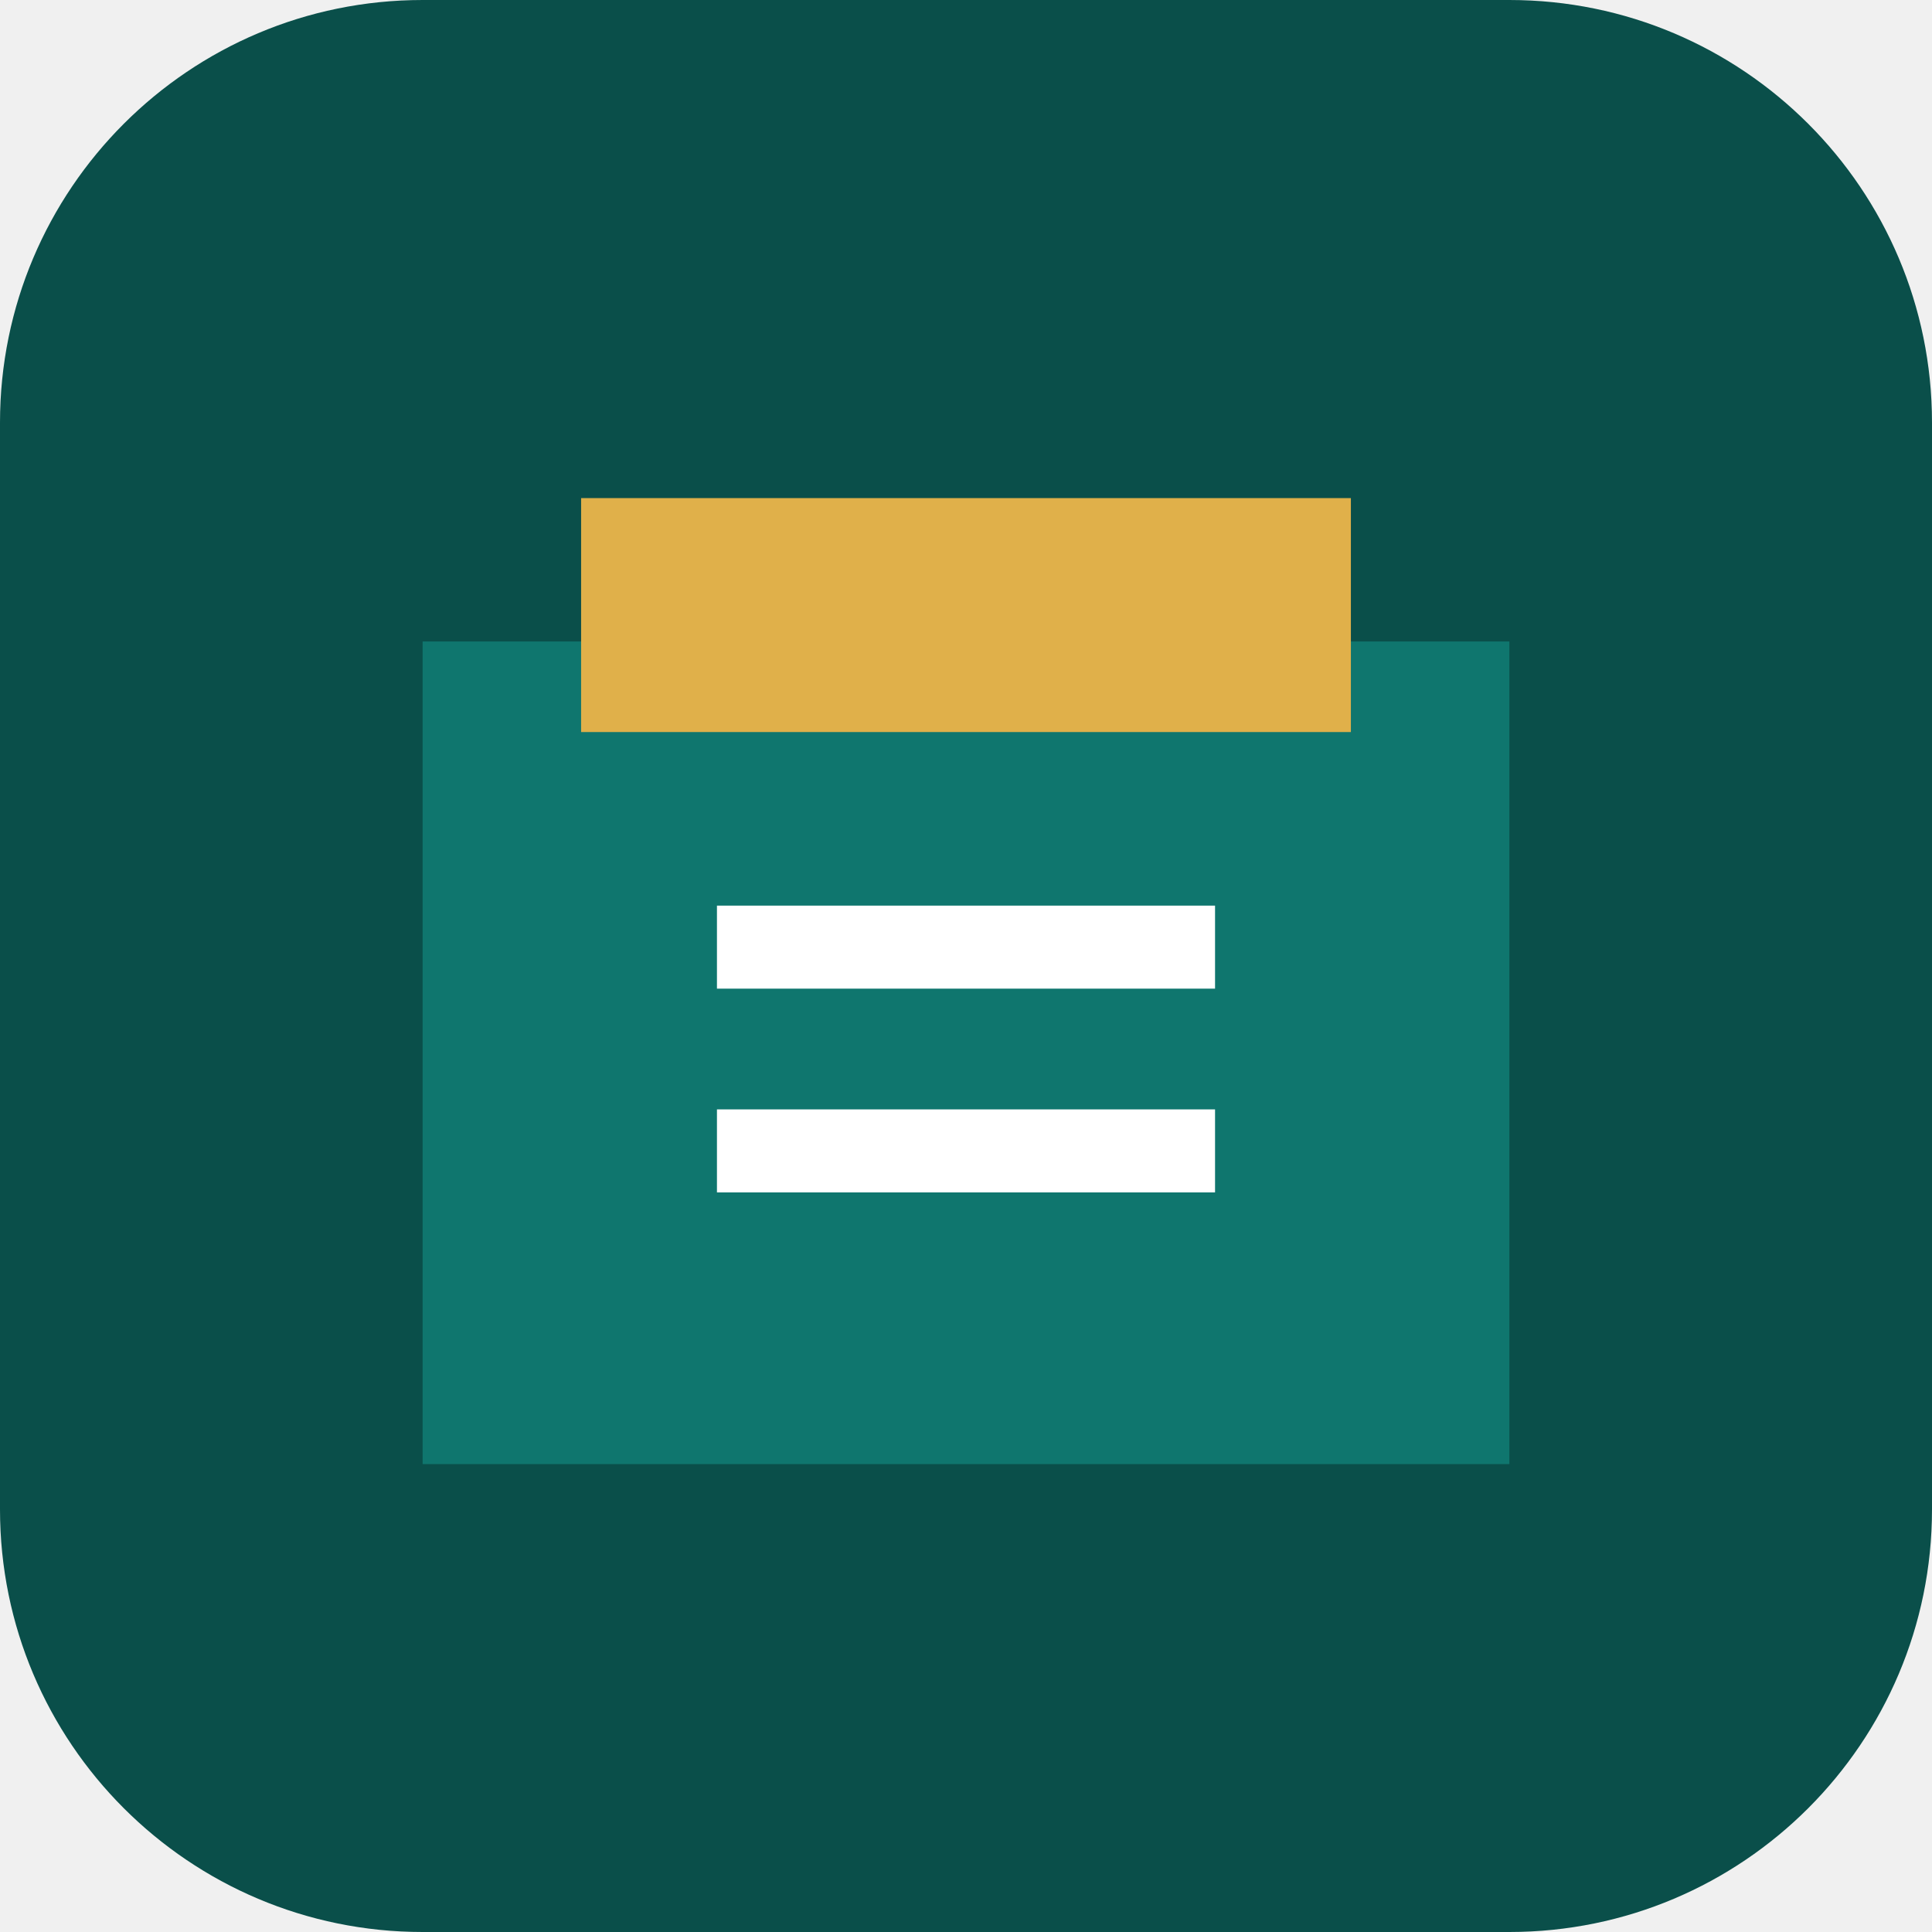
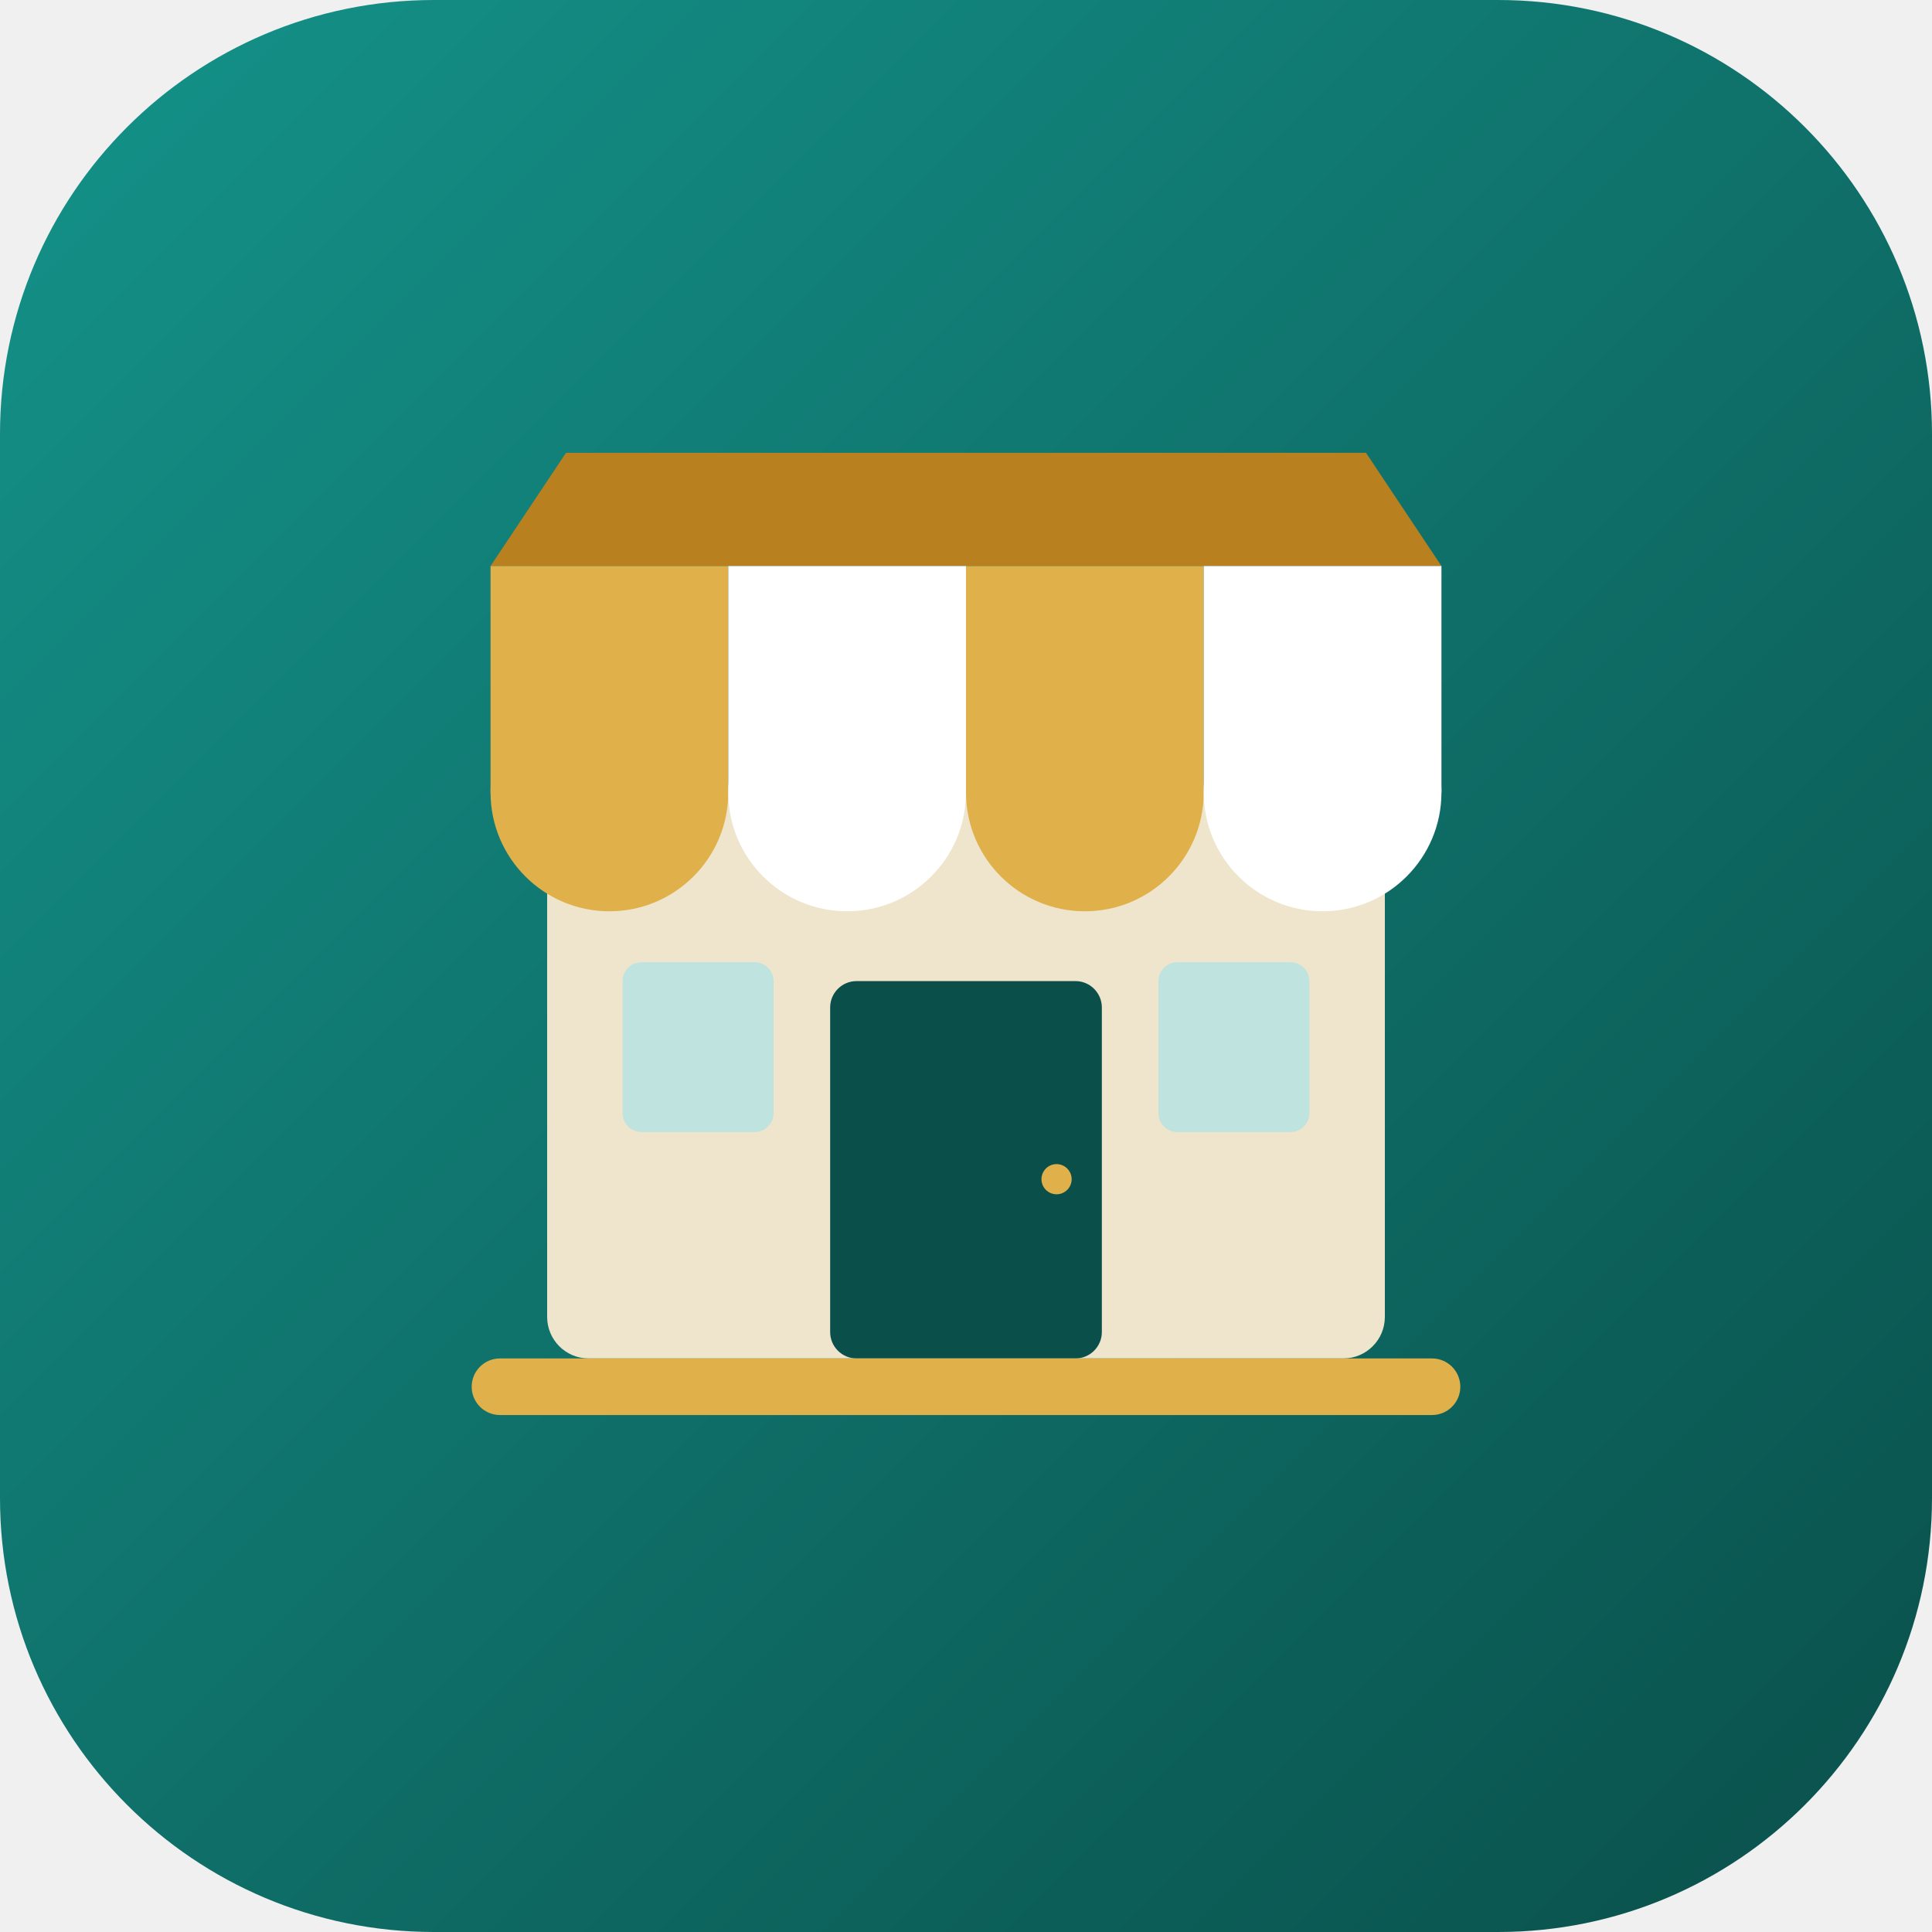
- <svg xmlns="http://www.w3.org/2000/svg" viewBox="0 0 512 512">
-   <rect width="512" height="512" rx="112" fill="#0A4F4A" />
-   <path d="M112 170h288v218H112z" fill="#0F766E" />
-   <path d="M154 132h204v62H154z" fill="#E0B04A" />
-   <path d="M190 240h132v22H190zm0 54h132v22H190z" fill="#fff" />
+ <svg xmlns="http://www.w3.org/2000/svg" viewBox="0 0 1024 1024">
+   <defs>
+     <linearGradient id="g" x1="0" y1="0" x2="1" y2="1">
+       <stop offset="0" stop-color="#14938a" />
+       <stop offset="1" stop-color="#0a4f4a" />
+     </linearGradient>
+   </defs>
+   <rect width="1024" height="1024" rx="230" fill="url(#g)" />
+   <rect x="290" y="420" width="444" height="300" rx="22" fill="#eee5cc" />
+   <polygon points="300,240 724,240 764,300 260,300" fill="#b9801f" />
+   <rect x="260" y="300" width="126" height="120" fill="#e0b04a" />
+   <circle cx="323" cy="420" r="63" fill="#e0b04a" />
+   <rect x="386" y="300" width="126" height="120" fill="#ffffff" />
+   <circle cx="449" cy="420" r="63" fill="#ffffff" />
+   <rect x="512" y="300" width="126" height="120" fill="#e0b04a" />
+   <circle cx="575" cy="420" r="63" fill="#e0b04a" />
+   <rect x="638" y="300" width="126" height="120" fill="#ffffff" />
+   <circle cx="701" cy="420" r="63" fill="#ffffff" />
+   <rect x="440" y="520" width="144" height="200" rx="14" fill="#0a4f4a" />
+   <circle cx="560" cy="625" r="8" fill="#e0b04a" />
+   <rect x="330" y="510" width="80" height="90" rx="10" fill="#bfe3df" />
+   <rect x="614" y="510" width="80" height="90" rx="10" fill="#bfe3df" />
+   <rect x="250" y="720" width="524" height="30" rx="15" fill="#e0b04a" />
</svg>
